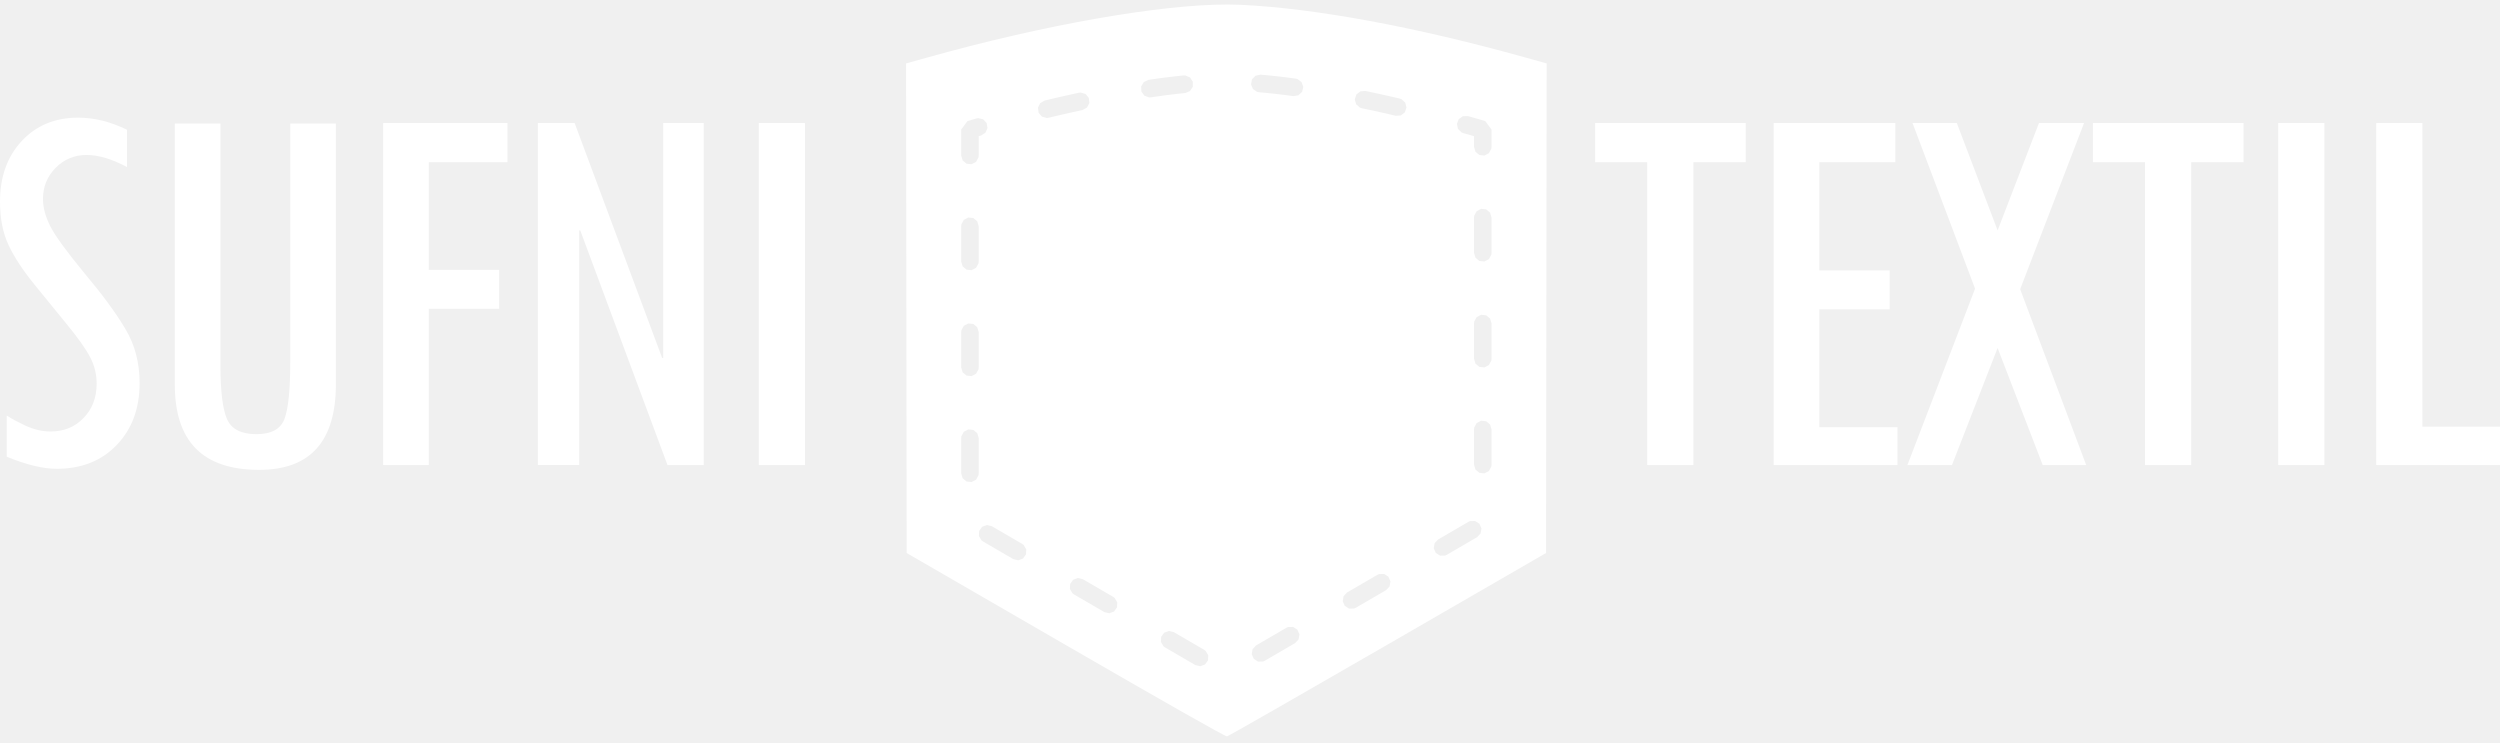
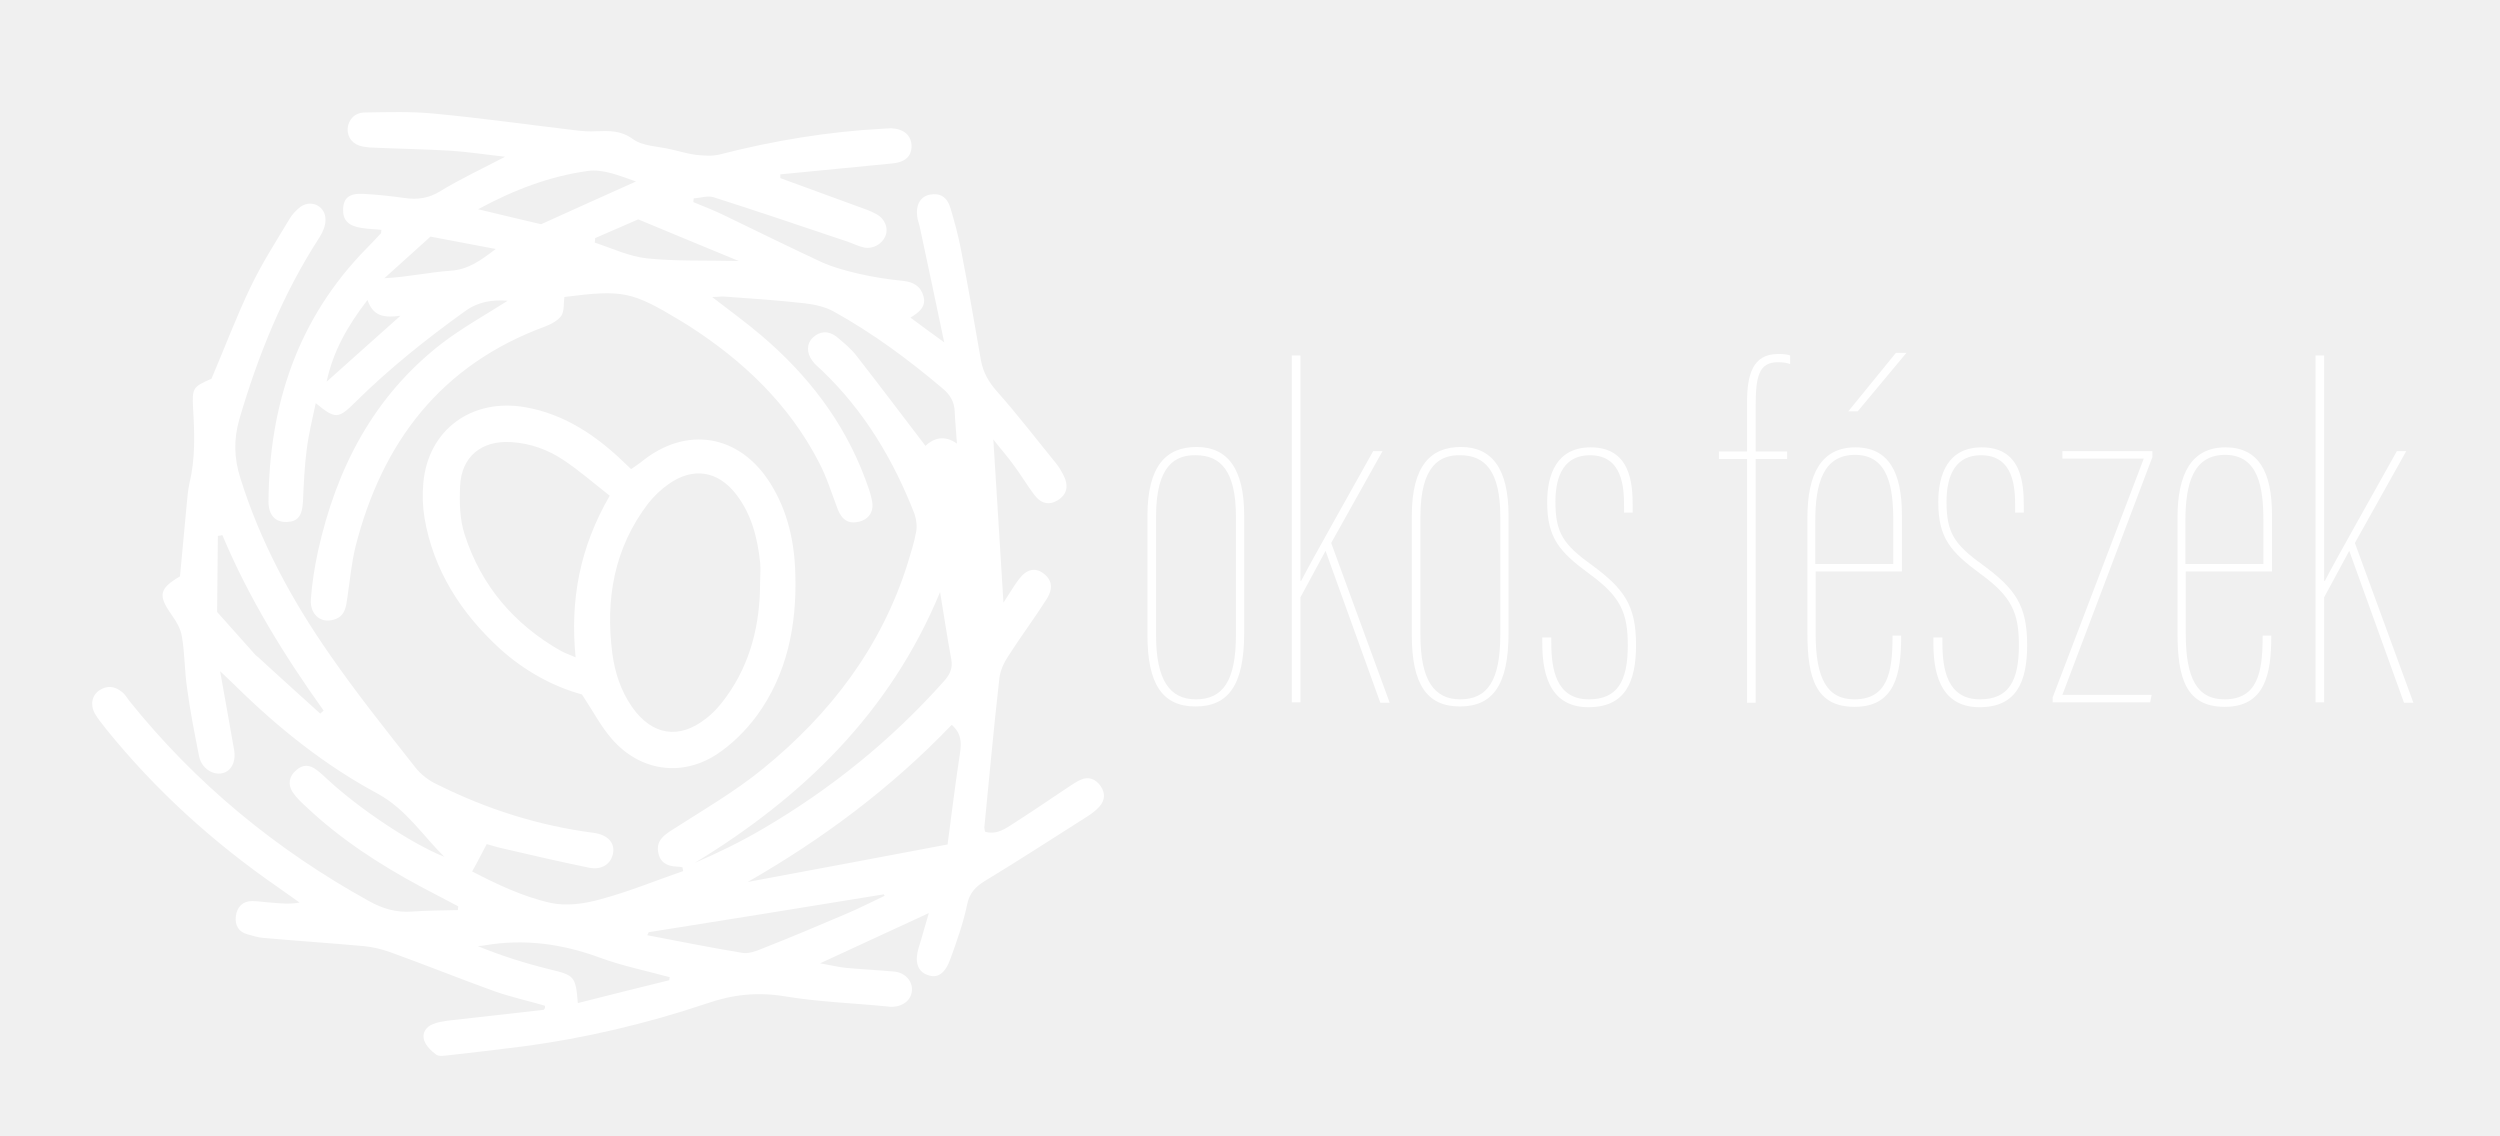
- <svg xmlns="http://www.w3.org/2000/svg" width="146.617mm" height="43.522mm" viewBox="0 0 519.509 154.213" id="svg4848" version="1.1">
-   <defs id="defs4850" />
-   <g id="layer1" transform="translate(-182.5078,-594.124)">
-     <path style="opacity:1;fill:#ffffff;fill-opacity:1;stroke:none;stroke-width:2.176;stroke-linecap:round;stroke-linejoin:round;stroke-miterlimit:4;stroke-dasharray:none;stroke-dashoffset:9.6;stroke-opacity:1" d="M 272.121 1.002 C 257.212 0.981 231.752 5.435 205.799 12.676 L 200.834 14.061 L 200.902 68.32 L 200.971 122.58 L 236.197 142.951 C 258.226 155.69 271.627 163.287 271.967 163.229 C 272.266 163.177 288.302 154.01 307.602 142.857 L 342.691 122.58 L 342.76 68.32 L 342.828 14.061 L 337.863 12.676 C 313.782 5.959 291.411 1.828 274.959 1.064 C 274.062 1.023 273.115 1.003 272.121 1.002 z M 279.393 16.551 L 280.717 16.664 L 280.752 16.666 L 283.059 16.906 L 283.09 16.908 L 285.43 17.189 L 285.459 17.193 L 287.203 17.43 L 287.602 17.529 L 288.502 18.201 L 288.883 19.266 L 288.617 20.363 L 287.793 21.129 L 286.686 21.309 L 284.971 21.076 L 282.643 20.797 L 282.631 20.795 L 280.391 20.562 L 280.381 20.561 L 279.066 20.449 L 278.664 20.371 L 277.732 19.744 L 277.299 18.701 L 277.51 17.59 L 278.297 16.783 L 279.393 16.551 z M 262.334 16.723 L 262.744 16.725 L 263.775 17.168 L 264.393 18.111 L 264.389 19.242 L 263.766 20.182 L 262.73 20.617 L 261.031 20.793 L 261.02 20.795 L 258.693 21.074 L 256.383 21.389 L 255.113 21.578 L 254.703 21.594 L 253.652 21.199 L 252.994 20.283 L 252.947 19.154 L 253.529 18.188 L 254.543 17.705 L 255.814 17.516 L 255.84 17.514 L 258.203 17.191 L 258.232 17.189 L 260.57 16.908 L 260.604 16.904 L 262.334 16.723 z M 302.635 20.156 L 304.432 20.537 L 304.445 20.539 L 306.684 21.031 L 306.697 21.033 L 308.879 21.527 L 308.891 21.531 L 310.258 21.85 L 310.645 21.984 L 311.479 22.74 L 311.76 23.834 L 311.393 24.902 L 310.502 25.588 L 309.383 25.662 L 308.027 25.346 L 308.016 25.344 L 305.846 24.852 L 303.635 24.367 L 303.621 24.365 L 301.84 23.988 L 301.449 23.861 L 300.6 23.123 L 300.297 22.035 L 300.641 20.959 L 301.518 20.254 L 302.635 20.156 z M 239.553 20.512 L 240.627 20.836 L 241.344 21.705 L 241.465 22.828 L 240.949 23.832 L 239.969 24.381 L 237.816 24.854 L 235.646 25.344 L 235.633 25.348 L 233.527 25.838 L 232.434 26.102 L 232.027 26.154 L 230.945 25.852 L 230.213 24.996 L 230.07 23.875 L 230.564 22.861 L 231.535 22.295 L 232.641 22.029 L 232.652 22.025 L 234.771 21.531 L 234.783 21.527 L 236.965 21.033 L 236.979 21.031 L 239.145 20.555 L 239.553 20.512 z M 325.381 25.734 L 325.812 25.854 L 325.826 25.857 L 327.65 26.379 L 327.666 26.383 L 329.211 26.836 L 330.609 28.715 L 330.609 32.557 L 330.566 32.969 L 330.023 33.957 L 329.029 34.48 L 327.914 34.361 L 327.051 33.639 L 326.727 32.557 L 326.727 30.184 L 326.594 30.145 L 324.783 29.627 L 324.77 29.623 L 324.352 29.508 L 323.971 29.357 L 323.168 28.566 L 322.932 27.463 L 323.342 26.41 L 324.26 25.762 L 325.381 25.734 z M 216.834 26.188 L 217.926 26.445 L 218.695 27.268 L 218.885 28.381 L 218.432 29.416 L 217.486 30.023 L 217.066 30.145 L 216.936 30.182 L 216.936 34.48 L 216.891 34.893 L 216.35 35.881 L 215.355 36.404 L 214.24 36.283 L 213.377 35.562 L 213.053 34.48 L 213.053 28.715 L 214.451 26.836 L 215.996 26.383 L 216.01 26.379 L 216.43 26.258 L 216.834 26.188 z M 328.307 46.289 L 329.422 46.408 L 330.285 47.131 L 330.609 48.213 L 330.609 56.039 L 330.564 56.451 L 330.023 57.439 L 329.029 57.961 L 327.914 57.844 L 327.051 57.121 L 326.727 56.039 L 326.727 48.213 L 326.77 47.801 L 327.312 46.811 L 328.307 46.289 z M 214.633 48.213 L 215.748 48.332 L 216.611 49.053 L 216.936 50.135 L 216.936 57.963 L 216.893 58.375 L 216.35 59.363 L 215.355 59.887 L 214.24 59.766 L 213.377 59.045 L 213.053 57.963 L 213.053 50.135 L 213.096 49.725 L 213.639 48.734 L 214.633 48.213 z M 328.307 69.771 L 329.422 69.891 L 330.285 70.611 L 330.609 71.693 L 330.609 79.521 L 330.564 79.934 L 330.023 80.922 L 329.029 81.445 L 327.914 81.324 L 327.051 80.604 L 326.727 79.521 L 326.727 71.693 L 326.77 71.283 L 327.312 70.293 L 328.307 69.771 z M 214.633 71.695 L 215.748 71.814 L 216.611 72.535 L 216.936 73.617 L 216.936 81.445 L 216.893 81.855 L 216.35 82.846 L 215.355 83.367 L 214.24 83.248 L 213.377 82.527 L 213.053 81.445 L 213.053 73.617 L 213.096 73.207 L 213.639 72.217 L 214.633 71.695 z M 328.307 93.254 L 329.422 93.373 L 330.285 94.094 L 330.609 95.176 L 330.609 103.004 L 330.564 103.416 L 330.023 104.404 L 329.029 104.928 L 327.914 104.807 L 327.051 104.086 L 326.727 103.004 L 326.727 95.176 L 326.77 94.766 L 327.312 93.775 L 328.307 93.254 z M 214.633 95.178 L 215.748 95.297 L 216.611 96.018 L 216.936 97.1 L 216.936 104.928 L 216.893 105.338 L 216.35 106.328 L 215.355 106.85 L 214.24 106.73 L 213.377 106.01 L 213.053 104.928 L 213.053 97.1 L 213.096 96.689 L 213.639 95.699 L 214.633 95.178 z M 326.975 115.484 L 327.922 116.092 L 328.377 117.125 L 328.188 118.238 L 327.42 119.062 L 320.695 122.977 L 320.322 123.145 L 319.201 123.166 L 318.254 122.559 L 317.801 121.525 L 317.988 120.412 L 318.756 119.588 L 325.479 115.674 L 325.854 115.506 L 326.975 115.484 z M 218.742 116.377 L 219.834 116.635 L 226.559 120.549 L 226.891 120.793 L 227.469 121.76 L 227.42 122.889 L 226.76 123.803 L 225.709 124.197 L 224.617 123.939 L 217.893 120.025 L 217.562 119.781 L 216.982 118.812 L 217.031 117.684 L 217.691 116.77 L 218.742 116.377 z M 306.803 127.225 L 307.748 127.832 L 308.203 128.865 L 308.016 129.98 L 307.248 130.805 L 300.523 134.719 L 300.148 134.887 L 299.029 134.908 L 298.082 134.299 L 297.627 133.268 L 297.814 132.152 L 298.584 131.328 L 305.307 127.414 L 305.682 127.246 L 306.803 127.225 z M 238.916 128.117 L 240.008 128.377 L 246.73 132.289 L 247.062 132.533 L 247.641 133.502 L 247.594 134.631 L 246.934 135.545 L 245.881 135.938 L 244.791 135.68 L 238.066 131.766 L 237.734 131.521 L 237.156 130.555 L 237.205 129.426 L 237.863 128.512 L 238.916 128.117 z M 286.631 138.967 L 287.576 139.574 L 288.031 140.607 L 287.844 141.721 L 287.076 142.545 L 280.352 146.459 L 279.977 146.627 L 278.855 146.648 L 277.91 146.041 L 277.455 145.008 L 277.643 143.895 L 278.41 143.07 L 285.135 139.156 L 285.51 138.988 L 286.631 138.967 z M 259.088 139.859 L 260.18 140.117 L 266.904 144.031 L 267.234 144.275 L 267.814 145.242 L 267.766 146.373 L 267.105 147.285 L 266.055 147.68 L 264.963 147.422 L 258.238 143.508 L 257.906 143.264 L 257.328 142.295 L 257.377 141.166 L 258.037 140.252 L 259.088 139.859 z " transform="matrix(0.9375,0,0,0.9375,182.5078,594.124)" id="path1505" />
-     <flowRoot transform="matrix(0.866985,0,0,0.866985,329.524,-752.2658)" xml:space="preserve" id="flowRoot976" style="font-style:normal;font-weight:normal;line-height:0.01%;font-family:sans-serif;letter-spacing:0px;word-spacing:0px;fill:#ffffff;fill-opacity:1;stroke:none;stroke-width:1px;stroke-linecap:butt;stroke-linejoin:miter;stroke-opacity:1">
-       <flowRegion id="flowRegion972" style="fill:#ffffff">
-         <rect id="rect970" width="663.383" height="587.568" x="-649.429" y="491.291" style="fill:#ffffff" />
-       </flowRegion>
-       <flowPara id="flowPara974" style="font-style:normal;font-variant:normal;font-weight:normal;font-stretch:normal;font-size:250px;line-height:1.25;font-family:'Open Sans';-inkscape-font-specification:'Open Sans';fill:#ffffff">TEXTIL </flowPara>
-     </flowRoot>
-     <g aria-label="SUFNI" transform="matrix(2.856311,0,0,2.856311,277.7925,32.33014)" style="font-style:normal;font-variant:normal;font-weight:normal;font-stretch:normal;font-size:40px;line-height:125%;font-family:'Poiret One';-inkscape-font-specification:'Poiret One, Normal';font-variant-ligatures:normal;font-variant-caps:normal;font-variant-numeric:normal;font-feature-settings:normal;text-align:start;letter-spacing:0px;word-spacing:0px;writing-mode:lr-tb;text-anchor:start;fill:#ffffff;fill-opacity:1;stroke:none;stroke-width:1px;stroke-linecap:butt;stroke-linejoin:miter;stroke-opacity:1" id="flowRoot1452">
-       <path d="m -24.121,208.838 q -1.641,-0.879 -2.949,-0.879 -1.309,0 -2.246,0.938 -0.918,0.938 -0.918,2.266 0,0.938 0.547,2.012 0.547,1.055 2.48,3.398 1.953,2.324 2.969,4.043 1.035,1.719 1.035,3.945 0,2.773 -1.68,4.512 -1.66,1.719 -4.355,1.719 -1.484,0 -3.633,-0.879 V 226.924 q 0.059,0.019 0.117,0.059 0.293,0.215 1.23,0.664 0.937,0.43 1.836,0.43 1.465,0 2.402,-0.977 0.957,-0.977 0.957,-2.5 0,-1.055 -0.488,-1.953 -0.469,-0.898 -1.738,-2.441 l -2.246,-2.754 q -1.309,-1.602 -1.934,-2.93 -0.625,-1.328 -0.625,-3.164 0,-2.715 1.582,-4.414 1.582,-1.699 4.102,-1.699 1.758,0 3.555,0.879 z" style="font-style:normal;font-variant:normal;font-weight:normal;font-stretch:normal;font-size:40px;font-family:'Tw Cen MT Condensed';-inkscape-font-specification:'Tw Cen MT Condensed, Normal';font-variant-ligatures:normal;font-variant-caps:normal;font-variant-numeric:normal;font-feature-settings:normal;text-align:start;letter-spacing:-1.443px;writing-mode:lr-tb;text-anchor:start;fill:#ffffff" id="path1508" />
-       <path d="m -8.923,224.639 q 0,6.23 -5.586,6.23 -6.133,0 -6.133,-6.191 v -19.004 h 3.32 v 17.598 q 0,2.832 0.488,3.926 0.488,1.074 2.129,1.074 1.641,0 2.051,-1.133 0.41,-1.152 0.41,-4.062 v -17.402 h 3.32 z" style="font-style:normal;font-variant:normal;font-weight:normal;font-stretch:normal;font-size:40px;font-family:'Tw Cen MT Condensed';-inkscape-font-specification:'Tw Cen MT Condensed, Normal';font-variant-ligatures:normal;font-variant-caps:normal;font-variant-numeric:normal;font-feature-settings:normal;text-align:start;letter-spacing:-1.443px;writing-mode:lr-tb;text-anchor:start;fill:#ffffff" id="path1510" />
-       <path d="m 3.559,208.487 h -5.723 v 7.832 h 5.117 v 2.832 h -5.117 v 11.367 H -5.484 v -24.883 h 9.043 z" style="font-style:normal;font-variant:normal;font-weight:normal;font-stretch:normal;font-size:40px;font-family:'Tw Cen MT Condensed';-inkscape-font-specification:'Tw Cen MT Condensed, Normal';font-variant-ligatures:normal;font-variant-caps:normal;font-variant-numeric:normal;font-feature-settings:normal;text-align:start;letter-spacing:-1.443px;writing-mode:lr-tb;text-anchor:start;fill:#ffffff" id="path1512" />
-       <path d="M 17.839,230.518 H 15.202 L 8.855,213.447 h -0.078 v 17.07 H 5.769 v -24.883 h 2.676 l 6.367,17.09 h 0.078 v -17.09 h 2.949 z" style="font-style:normal;font-variant:normal;font-weight:normal;font-stretch:normal;font-size:40px;font-family:'Tw Cen MT Condensed';-inkscape-font-specification:'Tw Cen MT Condensed, Normal';font-variant-ligatures:normal;font-variant-caps:normal;font-variant-numeric:normal;font-feature-settings:normal;text-align:start;letter-spacing:-1.443px;writing-mode:lr-tb;text-anchor:start;fill:#ffffff" id="path1514" />
-       <path d="m 21.845,205.635 h 3.359 v 24.883 h -3.359 z" style="font-style:normal;font-variant:normal;font-weight:normal;font-stretch:normal;font-size:40px;font-family:'Tw Cen MT Condensed';-inkscape-font-specification:'Tw Cen MT Condensed, Normal';font-variant-ligatures:normal;font-variant-caps:normal;font-variant-numeric:normal;font-feature-settings:normal;text-align:start;letter-spacing:-1.443px;writing-mode:lr-tb;text-anchor:start;fill:#ffffff" id="path1516" />
-     </g>
-     <g aria-label="TEXTIL" transform="matrix(2.856311,0,0,2.856311,610.2696,32.33014)" style="font-style:normal;font-variant:normal;font-weight:normal;font-stretch:normal;font-size:40px;line-height:125%;font-family:'Poiret One';-inkscape-font-specification:'Poiret One, Normal';font-variant-ligatures:normal;font-variant-caps:normal;font-variant-numeric:normal;font-feature-settings:normal;text-align:start;letter-spacing:0px;word-spacing:0px;writing-mode:lr-tb;text-anchor:start;fill:#ffffff;fill-opacity:1;stroke:none;stroke-width:1px;stroke-linecap:butt;stroke-linejoin:miter;stroke-opacity:1" id="flowRoot1466">
-       <path d="m -22.754,208.487 h -3.809 v 22.031 h -3.359 v -22.031 h -3.789 v -2.852 h 10.957 z" style="font-style:normal;font-variant:normal;font-weight:normal;font-stretch:normal;font-size:40px;font-family:'Tw Cen MT Condensed';-inkscape-font-specification:'Tw Cen MT Condensed, Normal';font-variant-ligatures:normal;font-variant-caps:normal;font-variant-numeric:normal;font-feature-settings:normal;text-align:start;letter-spacing:-1.443px;writing-mode:lr-tb;text-anchor:start;fill:#ffffff" id="path1519" />
-       <path d="m -11.716,230.518 h -9.004 v -24.883 h 8.848 v 2.852 h -5.527 v 7.871 h 5.117 v 2.832 h -5.117 v 8.574 h 5.684 z" style="font-style:normal;font-variant:normal;font-weight:normal;font-stretch:normal;font-size:40px;font-family:'Tw Cen MT Condensed';-inkscape-font-specification:'Tw Cen MT Condensed, Normal';font-variant-ligatures:normal;font-variant-caps:normal;font-variant-numeric:normal;font-feature-settings:normal;text-align:start;letter-spacing:-1.443px;writing-mode:lr-tb;text-anchor:start;fill:#ffffff" id="path1521" />
-       <path d="m 2.016,230.518 h -3.164 l -3.281,-8.516 -3.32,8.516 h -3.242 l 4.922,-12.832 -4.551,-12.051 h 3.223 l 2.969,7.812 3.008,-7.812 h 3.281 l -4.648,12.09 z" style="font-style:normal;font-variant:normal;font-weight:normal;font-stretch:normal;font-size:40px;font-family:'Tw Cen MT Condensed';-inkscape-font-specification:'Tw Cen MT Condensed, Normal';font-variant-ligatures:normal;font-variant-caps:normal;font-variant-numeric:normal;font-feature-settings:normal;text-align:start;letter-spacing:-1.443px;writing-mode:lr-tb;text-anchor:start;fill:#ffffff" id="path1523" />
-       <path d="M 13.464,208.487 H 9.655 v 22.031 H 6.296 V 208.487 H 2.507 v -2.852 H 13.464 Z" style="font-style:normal;font-variant:normal;font-weight:normal;font-stretch:normal;font-size:40px;font-family:'Tw Cen MT Condensed';-inkscape-font-specification:'Tw Cen MT Condensed, Normal';font-variant-ligatures:normal;font-variant-caps:normal;font-variant-numeric:normal;font-feature-settings:normal;text-align:start;letter-spacing:-1.443px;writing-mode:lr-tb;text-anchor:start;fill:#ffffff" id="path1525" />
-       <path d="m 15.986,205.635 h 3.359 v 24.883 h -3.359 z" style="font-style:normal;font-variant:normal;font-weight:normal;font-stretch:normal;font-size:40px;font-family:'Tw Cen MT Condensed';-inkscape-font-specification:'Tw Cen MT Condensed, Normal';font-variant-ligatures:normal;font-variant-caps:normal;font-variant-numeric:normal;font-feature-settings:normal;text-align:start;letter-spacing:-1.443px;writing-mode:lr-tb;text-anchor:start;fill:#ffffff" id="path1527" />
-       <path d="m 32.121,230.518 h -9.004 v -24.883 h 3.359 v 22.09 h 5.645 z" style="font-style:normal;font-variant:normal;font-weight:normal;font-stretch:normal;font-size:40px;font-family:'Tw Cen MT Condensed';-inkscape-font-specification:'Tw Cen MT Condensed, Normal';font-variant-ligatures:normal;font-variant-caps:normal;font-variant-numeric:normal;font-feature-settings:normal;text-align:start;letter-spacing:-1.443px;writing-mode:lr-tb;text-anchor:start;fill:#ffffff" id="path1529" />
-     </g>
+ <svg xmlns="http://www.w3.org/2000/svg" version="1.1" id="Layer_1" x="0px" y="0px" viewBox="0 0 666.7 302.8" style="enable-background:new 0 0 666.7 302.8;" xml:space="preserve">
+   <style type="text/css">
+ 	.st0{fill:#FFFFFF;}
+ </style>
+   <g>
+     <path class="st0" d="M145.3,268.2c-4.4-1.3-9-2.3-13.3-3.8c-9.4-3.4-18.6-7.1-28-10.5c-2.3-0.8-4.7-1.4-7.1-1.6   c-8.9-0.8-17.9-1.4-26.9-2.2c-1.3-0.1-2.6-0.6-3.9-0.9c-2.6-0.7-3.5-2.6-3.2-4.9c0.3-2.4,1.8-4,4.3-4c1.7,0,3.3,0.3,5,0.4   c2.5,0.2,4.9,0.5,7.7,0c-1.8-1.3-3.7-2.6-5.5-3.9c-17.4-12-32.9-26-46.2-42.5c-1-1.3-2.1-2.6-2.9-4c-1.3-2.3-0.8-4.9,1.2-6.2   c2.1-1.4,4.1-1.1,6,0.4c0.8,0.6,1.3,1.5,1.9,2.3c17.7,22.1,39.2,39.8,64,53.5c3.6,2,7.2,3.1,11.4,2.8c4.1-0.3,8.2-0.3,12.3-0.4   c0-0.3,0.1-0.7,0.1-1c-3.3-1.7-6.6-3.5-9.9-5.2c-11-5.9-21.5-12.7-30.6-21.3c-1.3-1.2-2.7-2.5-3.7-4c-1.3-2.1-0.9-4.2,1-5.8   c1.7-1.6,3.6-1.5,5.4-0.1c1.1,0.8,2,1.7,3,2.6c8.2,7.6,22.1,17,31.1,20.6c-5.8-5.7-10.1-12.6-17.7-16.8   c-14-7.5-26.4-17.4-37.7-28.5c-1.2-1.2-2.4-2.3-4.4-4.2c1.4,7.6,2.5,14.2,3.7,20.8c0.6,3.2-0.6,5.8-3.1,6.4   c-2.6,0.6-5.6-1.4-6.2-4.5c-1.2-6-2.4-12.1-3.2-18.1c-0.7-4.6-0.6-9.3-1.4-13.9c-0.3-2-1.5-4-2.7-5.7c-3.7-5.2-3.4-7,2.2-10.3   c0.6-6.4,1.2-12.9,1.8-19.3c0.2-1.8,0.3-3.7,0.7-5.4c1.6-6.6,1.4-13.2,1-19.9c-0.3-5.7-0.1-5.9,4.9-8.1c3.5-8.2,6.6-16.5,10.4-24.4   c3-6.3,6.8-12.2,10.4-18.2c0.7-1.2,1.8-2.4,3-3.3c3-2,6.7,0,6.6,3.6c0,1.5-0.7,3.2-1.6,4.6c-9.8,15.1-16.4,31.5-21.4,48.6   c-1.5,5.3-1.4,10.3,0.3,15.6c5.3,17,13.7,32.5,23.8,47c7.2,10.4,15.1,20.3,22.9,30.2c1.5,1.9,3.6,3.5,5.8,4.5   c13.2,6.6,27.1,11,41.7,12.9c3.7,0.5,5.7,2.6,5.2,5.4c-0.5,2.8-2.9,4.6-6.4,3.9c-7.8-1.6-15.6-3.4-23.3-5.2c-1.4-0.3-2.9-0.8-4-1.1   c-1.3,2.4-2.4,4.7-3.9,7.3c6.4,3.3,13.4,6.7,21,8.4c4.2,0.9,9.1,0.2,13.3-1c7.5-2,14.7-5,22-7.5c-0.1-0.3-0.1-0.6-0.2-1   c-0.5-0.1-1-0.2-1.6-0.2c-2.6-0.1-4.5-1.2-4.9-4c-0.4-2.7,1.2-4.1,3.3-5.5c8.4-5.4,17.1-10.4,24.8-16.7   c17.9-14.6,31.5-32.4,38.5-54.8c0.8-2.7,1.7-5.4,2.2-8.2c0.3-1.5,0.1-3.3-0.4-4.8c-5.6-14.4-13.4-27.5-24.7-38.3   c-0.8-0.8-1.8-1.5-2.5-2.5c-1.7-2.2-1.6-4.7,0.1-6.3c1.8-1.7,4.1-1.9,6.3-0.2c1.9,1.6,3.9,3.2,5.4,5.2c6.1,7.8,12.1,15.8,18.3,23.9   c2-1.9,4.9-3.1,8.4-0.6c-0.2-3.1-0.5-5.9-0.6-8.6c-0.1-2.5-1.2-4.4-3.1-6c-9.2-7.8-18.8-14.9-29.3-20.7c-2.2-1.2-5-1.8-7.5-2.1   c-7.1-0.8-14.2-1.3-21.4-1.8c-0.9-0.1-1.9,0.1-3.4,0.1c4.8,3.7,9.2,6.9,13.3,10.4c12.2,10.4,21.8,22.8,27.5,38   c0.7,1.9,1.4,3.7,1.8,5.7c0.7,3-0.7,5.1-3.3,5.8c-2.8,0.7-4.6-0.3-5.8-3.3c-1.6-4.2-2.9-8.5-5-12.5c-8-15.5-20.2-27.1-34.7-36.4   c-0.7-0.4-1.4-0.9-2.1-1.3c-13.1-7.9-15.4-8.4-31.1-6.4c-0.2,1.7,0,3.7-0.8,5c-0.9,1.3-2.8,2.3-4.4,2.9   c-27.7,10.2-43.4,30.8-50.5,58.7c-1.1,4.5-1.5,9.2-2.2,13.8c-0.3,2.2-0.6,4.4-2.9,5.4c-3.7,1.6-7.1-0.8-6.8-5.2   c0.3-4.3,1-8.6,1.9-12.8c4.9-22.1,14.8-41.3,33-55.4c5.5-4.2,11.6-7.6,17.6-11.4c-4.1-0.3-7.8,0.2-11.4,2.8   c-10.3,7.4-20.2,15.3-29.2,24.2c-4.6,4.6-5.4,4.6-10.6,0.3c-0.9,4.3-1.9,8.3-2.4,12.3c-0.6,4.6-0.8,9.3-1,13.9   c-0.2,3.9-1.4,5.4-4.3,5.5c-3.1,0.1-4.9-1.8-4.9-5.5c0.2-25.8,7.8-48.8,26.2-67.5c1.3-1.3,2.5-2.6,3.8-4c0.1-0.1,0-0.3,0.1-0.9   c-1.7-0.2-3.4-0.2-5.2-0.5c-3.6-0.5-5.1-2.1-5-5c0.1-3.1,1.7-4.3,5.5-4.1c3.6,0.2,7.3,0.6,10.9,1.1c3.4,0.5,6.4,0.1,9.5-1.8   c5.2-3.2,10.8-5.8,17.3-9.2c-5.4-0.6-9.9-1.3-14.4-1.6c-6.7-0.4-13.3-0.5-20-0.8c-1.2,0-2.3-0.1-3.5-0.3c-2.7-0.5-4.2-2.4-4.1-4.8   c0.2-2.4,1.9-4.3,4.6-4.3c6.2-0.1,12.4-0.3,18.5,0.3c12.7,1.2,25.4,3,38.1,4.5c1.6,0.2,3.3,0.3,5,0.2c3.5-0.1,6.6-0.3,9.9,2.1   c2.6,1.9,6.6,1.9,10,2.7c2.3,0.5,4.5,1.2,6.8,1.5c2.1,0.2,4.3,0.4,6.3-0.1c14.4-3.7,28.9-6.1,43.8-6.9c0.7,0,1.3-0.1,2-0.1   c3.4,0.2,5.3,1.9,5.4,4.7c0,2.8-1.7,4.4-5.3,4.7c-9.9,1-19.8,1.9-29.7,2.9c0,0.3,0,0.7,0,1c6.8,2.5,13.6,5,20.5,7.5   c1.7,0.6,3.5,1.2,5.1,2.1c2.3,1.2,3.3,3.8,2.4,5.9c-0.9,2.1-3.3,3.5-5.7,3c-1.4-0.3-2.8-1-4.2-1.5c-12-4-23.9-8.1-35.9-11.9   c-1.6-0.5-3.5,0.2-5.3,0.3c0,0.3-0.1,0.6-0.1,1c2.9,1.2,5.8,2.3,8.6,3.7c8.5,4.1,17,8.3,25.6,12.3c3.1,1.4,6.5,2.3,9.9,3.1   c3.9,0.9,7.8,1.5,11.8,1.9c2.9,0.3,4.8,1.5,5.5,4.2c0.7,2.7-1.2,4.2-3.5,5.6c2.7,2,5.4,4,9,6.6c-2.3-11-4.4-20.9-6.5-30.7   c-0.2-1-0.6-1.9-0.7-2.9c-0.4-3.2,0.9-5.3,3.4-5.8c2.7-0.5,4.6,0.6,5.5,3.7c1.1,3.7,2.1,7.4,2.8,11.1c1.9,9.8,3.6,19.6,5.3,29.4   c0.6,3.2,2,5.7,4.2,8.2c5.6,6.3,10.8,13.1,16.1,19.6c0.6,0.8,1.1,1.7,1.6,2.6c1.6,3,1.1,5.3-1.4,6.9c-2.3,1.4-4.5,1-6.4-1.6   c-1.9-2.5-3.5-5.3-5.4-7.8c-1.5-2.1-3.3-4.1-5.4-6.8c0.9,14.7,1.8,28.5,2.7,43.5c1.8-2.7,2.8-4.5,4.1-6.2c2-2.7,4.3-3.2,6.4-1.7   c2.4,1.7,2.9,4,1,7c-3.3,5.2-7,10.1-10.3,15.3c-1.1,1.7-2.1,3.8-2.3,5.9c-1.5,13.2-2.7,26.5-4,39.7c0,0.3,0.1,0.6,0.2,1.1   c2.6,0.8,4.8-0.4,6.8-1.7c5.2-3.3,10.3-6.8,15.4-10.2c1.1-0.7,2.2-1.5,3.4-2c2.1-0.9,3.9-0.1,5.2,1.7c1.3,1.9,1.2,3.8-0.3,5.5   c-1,1.1-2.2,2-3.5,2.8c-9,5.7-17.9,11.5-27,17c-2.6,1.6-4.2,3.3-4.8,6.4c-1,4.8-2.7,9.6-4.4,14.3c-1.5,4.2-3.6,5.5-6.4,4.3   c-2.5-1-3.2-3.6-2.1-7.2c0.9-2.8,1.6-5.6,2.7-9.2c-9.9,4.6-18.9,8.7-29,13.4c2.9,0.5,4.9,1,6.8,1.2c4.3,0.4,8.6,0.6,13,1   c2.9,0.3,4.8,2.5,4.7,4.9c-0.1,2.5-2.1,4.3-5.1,4.5c-0.5,0-1,0-1.5-0.1c-9.1-0.9-18.3-1.2-27.3-2.7c-7.3-1.2-13.9-0.5-20.8,1.9   c-16.1,5.4-32.6,9.3-49.4,11.5c-6.4,0.8-12.9,1.6-19.3,2.3c-1.1,0.1-2.6,0.4-3.4-0.1c-1.4-1-2.8-2.4-3.3-3.9   c-0.6-1.9,0.5-3.6,2.4-4.3c1.2-0.5,2.5-0.7,3.8-0.9c8.6-1,17.2-1.9,25.7-2.9C145.4,268.9,145.4,268.6,145.3,268.2z M199.4,235.2   c17.7-3.3,35.4-6.6,53.3-10c1.1-8.5,2.1-16.4,3.3-24.3c0.5-3,0.3-5.4-2.2-7.6C237.8,210,219.5,223.7,199.4,235.2z M250.7,157.9   c-13.3,32.1-36.5,54.6-65.4,72.2c6.3-2.7,12.4-5.7,18.2-9.1c18.1-10.6,34.2-23.6,48.2-39.3c1.6-1.8,2.4-3.4,2-5.8   C252.6,170,251.7,163.9,250.7,157.9z M173,248.6c-0.1,0.3-0.3,0.5-0.4,0.8c8.4,1.6,16.8,3.3,25.3,4.7c1.7,0.3,3.6-0.4,5.3-1.1   c7.4-2.9,14.7-6,22-9.1c3.6-1.5,7.1-3.3,10.7-5c-0.1-0.1-0.1-0.3-0.2-0.4C214.8,241.9,193.9,245.3,173,248.6z M85.4,190.3   c0.3-0.3,0.6-0.5,0.9-0.8c-10.5-14.7-20-30.1-27-46.8c-0.4,0.1-0.8,0.2-1.2,0.2c-0.1,6.8-0.1,13.6-0.2,20.3   c3.3,3.7,6.6,7.4,9.9,11.1c0.3,0.4,0.7,0.7,1.1,1C74.4,180.4,79.9,185.3,85.4,190.3z M178.5,261.4c0-0.3,0-0.5,0.1-0.8   c-6.2-1.7-12.6-3-18.6-5.2c-10-3.7-20.2-5.1-30.7-3.3c-0.6,0.1-1.3,0.2-1.9,0.2c6.3,2.6,12.7,4.6,19.2,6.2c6.6,1.6,6.9,1.8,7.5,9   C162.3,265.4,170.4,263.4,178.5,261.4z M127.5,55.8c6.3,1.5,11.6,2.8,16.8,4c8.4-3.8,16.8-7.6,25.3-11.4c-4.5-1.6-8.9-3.4-12.9-2.8   C146.7,47,137.3,50.5,127.5,55.8z M170.2,58.5c-3.5,1.5-7.5,3.3-11.5,5c0,0.4,0,0.8-0.1,1.2c4.6,1.5,9.2,3.7,13.9,4.2   c7.7,0.8,15.5,0.5,24.5,0.7C187.7,65.8,179.4,62.3,170.2,58.5z M132.2,66.4c-6.3-1.2-11.7-2.2-17.4-3.3c-4.2,3.8-8.3,7.5-12.3,11.1   c6.2-0.3,11.9-1.6,17.6-2C124.8,71.9,128,69.6,132.2,66.4z M87.1,101.8c6.3-5.7,12.7-11.3,19.7-17.6c-4.3,0.6-7.3,0.2-8.8-4.2   C92.6,87,88.8,93.8,87.1,101.8z" />
+     <path class="st0" d="M155.2,185.2c-7.7-2.1-15.4-6.3-22-12.3c-10.3-9.5-17.6-20.8-20-34.8c-0.5-3.1-0.6-6.3-0.3-9.4   c1.3-14.1,12.9-22.6,27.2-20.1c9.1,1.6,16.8,6.2,23.6,12.2c1.5,1.3,2.9,2.7,4.6,4.3c0.9-0.6,1.8-1.2,2.7-1.9   c12-9.8,26.3-7.4,34.5,5.8c4.6,7.4,6.4,15.6,6.6,24.2c0.4,13.6-2.2,26.6-10.3,37.7c-2.9,3.9-6.6,7.6-10.7,10.3   c-9.4,6.1-20.5,4.4-27.9-4.1C160.3,193.8,158.3,189.9,155.2,185.2z M202.7,155.4c0-1.8,0.2-3.7,0-5.5c-0.7-6.5-2.3-12.8-6.4-18.1   c-4.9-6.3-11.5-7.3-18-2.7c-2,1.4-3.9,3.2-5.4,5.1c-9.1,11.9-11.5,25.5-9.6,40.1c0.7,5.2,2.3,10,5.3,14.3c5.3,7.5,12.5,8.7,19.7,3   c2.1-1.6,3.9-3.7,5.4-5.8C200.2,176.8,202.7,166.4,202.7,155.4z M162.6,132.2c-4.2-3.3-8.1-6.7-12.3-9.5c-4.2-2.8-8.9-4.5-14-4.8   c-7.9-0.5-13.3,3.9-13.6,11.8c-0.2,4.3-0.1,8.8,1.2,12.8c4.4,13.7,13.2,24,25.7,31.1c1.1,0.6,2.3,1,3.9,1.7   C152,160,154.6,146,162.6,132.2z" />
+   </g>
+   <g>
+     <path class="st0" d="M331.8,137.5v31.3c0,14-4.3,19.6-13,19.6c-8.8,0-12.8-6-12.8-19v-31.8c0-13.5,5.1-18.4,13.1-18.4   C327.3,119.2,331.8,124.9,331.8,137.5z M308.3,137.7v31.7c0,11.9,3.6,17.1,10.6,17.1c7.2,0,10.7-4.9,10.7-17.2v-31.5   c0-12.2-4.1-16.4-10.7-16.4C313.6,121.3,308.3,123.9,308.3,137.7z" />
+     <path class="st0" d="M346.9,154.9h0.1c2.8-5.5,14-25.2,19.2-34.6h2.5L355,144.8l15.6,42.6h-2.5l-14.6-40.5l-6.7,12.4v28h-2.3V94.8   h2.3V154.9z" />
+     <path class="st0" d="M402.3,137.5v31.3c0,14-4.3,19.6-13,19.6c-8.8,0-12.8-6-12.8-19v-31.8c0-13.5,5.1-18.4,13.1-18.4   C397.8,119.2,402.3,124.9,402.3,137.5z M378.8,137.7v31.7c0,11.9,3.6,17.1,10.6,17.1c7.2,0,10.7-4.9,10.7-17.2v-31.5   c0-12.2-4.1-16.4-10.7-16.4C384.2,121.3,378.8,123.9,378.8,137.7z" />
+     <path class="st0" d="M413.7,169.9v1.5c0,6.9,1.2,15.1,10,15.1c7.6,0,10.4-4.8,10.4-14.4c0-8.7-1.9-13-10.3-19.1   c-8-5.9-11.2-9.6-11.2-19.1c0-7.3,2.5-14.6,11.6-14.6c10.6,0,11.2,9.6,11.2,15.5v1.9h-2.3v-1.7c0-4.8-0.3-13.6-9.1-13.6   c-6.5,0-9.2,4.9-9.2,12.4c0,8.3,2.1,11.4,9.6,16.8c8.7,6.4,11.9,10.8,11.9,21.4c0,9.9-2.9,16.6-12.7,16.6   c-11.2,0-12.3-10.6-12.3-17.1v-1.5H413.7z" />
+     <path class="st0" d="M465.9,187.4v-65h-7.5v-2h7.5v-13c0-7.5,1.5-13,8.3-13c1.5,0,2.4,0.1,3.2,0.4v2.3c-0.7-0.3-1.7-0.5-3.3-0.5   c-5.1,0-5.9,3.9-5.9,11.8v12h8.4v2h-8.4v65H465.9z" />
+     <path class="st0" d="M484.2,152.4v16.7c0,11.9,3.1,17.4,10.3,17.4c8.8,0,10.2-7.1,10.2-16.6v-0.4h2.3v0.3c0,9.8-1.6,18.7-12.4,18.7   c-10.3,0-12.6-7.6-12.6-19.6v-30.9c0-11.6,3.7-18.7,12.8-18.7c8.9,0,12.4,6.7,12.4,18c0,3.7,0,11.4,0,15.1H484.2z M504.9,150.4   v-11.6c0-8.5-1.2-17.5-10.2-17.5c-8.5,0-10.6,7.7-10.6,17.6v11.5H504.9z M508.4,94.1l-13,15.6h-2.5l12.7-15.6H508.4z" />
+     <path class="st0" d="M518,169.9v1.5c0,6.9,1.2,15.1,10,15.1c7.6,0,10.4-4.8,10.4-14.4c0-8.7-1.9-13-10.3-19.1   c-8-5.9-11.2-9.6-11.2-19.1c0-7.3,2.5-14.6,11.6-14.6c10.6,0,11.2,9.6,11.2,15.5v1.9h-2.3v-1.7c0-4.8-0.3-13.6-9.1-13.6   c-6.5,0-9.2,4.9-9.2,12.4c0,8.3,2.1,11.4,9.6,16.8c8.7,6.4,11.9,10.8,11.9,21.4c0,9.9-2.9,16.6-12.7,16.6   c-11.2,0-12.3-10.6-12.3-17.1v-1.5H518z" />
+     <path class="st0" d="M547.4,186l24.3-63.7H550v-2h24v1.6l-24,63.4h23.8l-0.4,2h-26V186z" />
+     <path class="st0" d="M582.9,152.4v16.7c0,11.9,3.1,17.4,10.3,17.4c8.8,0,10.2-7.1,10.2-16.6v-0.4h2.3v0.3c0,9.8-1.6,18.7-12.4,18.7   c-10.3,0-12.6-7.6-12.6-19.6v-30.9c0-11.6,3.7-18.7,12.8-18.7c8.9,0,12.4,6.7,12.4,18c0,3.7,0,11.4,0,15.1H582.9z M603.6,150.4   v-11.6c0-8.5-1.2-17.5-10.2-17.5c-8.5,0-10.6,7.7-10.6,17.6v11.5H603.6z" />
+     <path class="st0" d="M619.9,154.9h0.1c2.8-5.5,14-25.2,19.2-34.6h2.5L628,144.8l15.6,42.6h-2.5l-14.6-40.5l-6.7,12.4v28h-2.3V94.8   h2.3V154.9z" />
  </g>
</svg>
